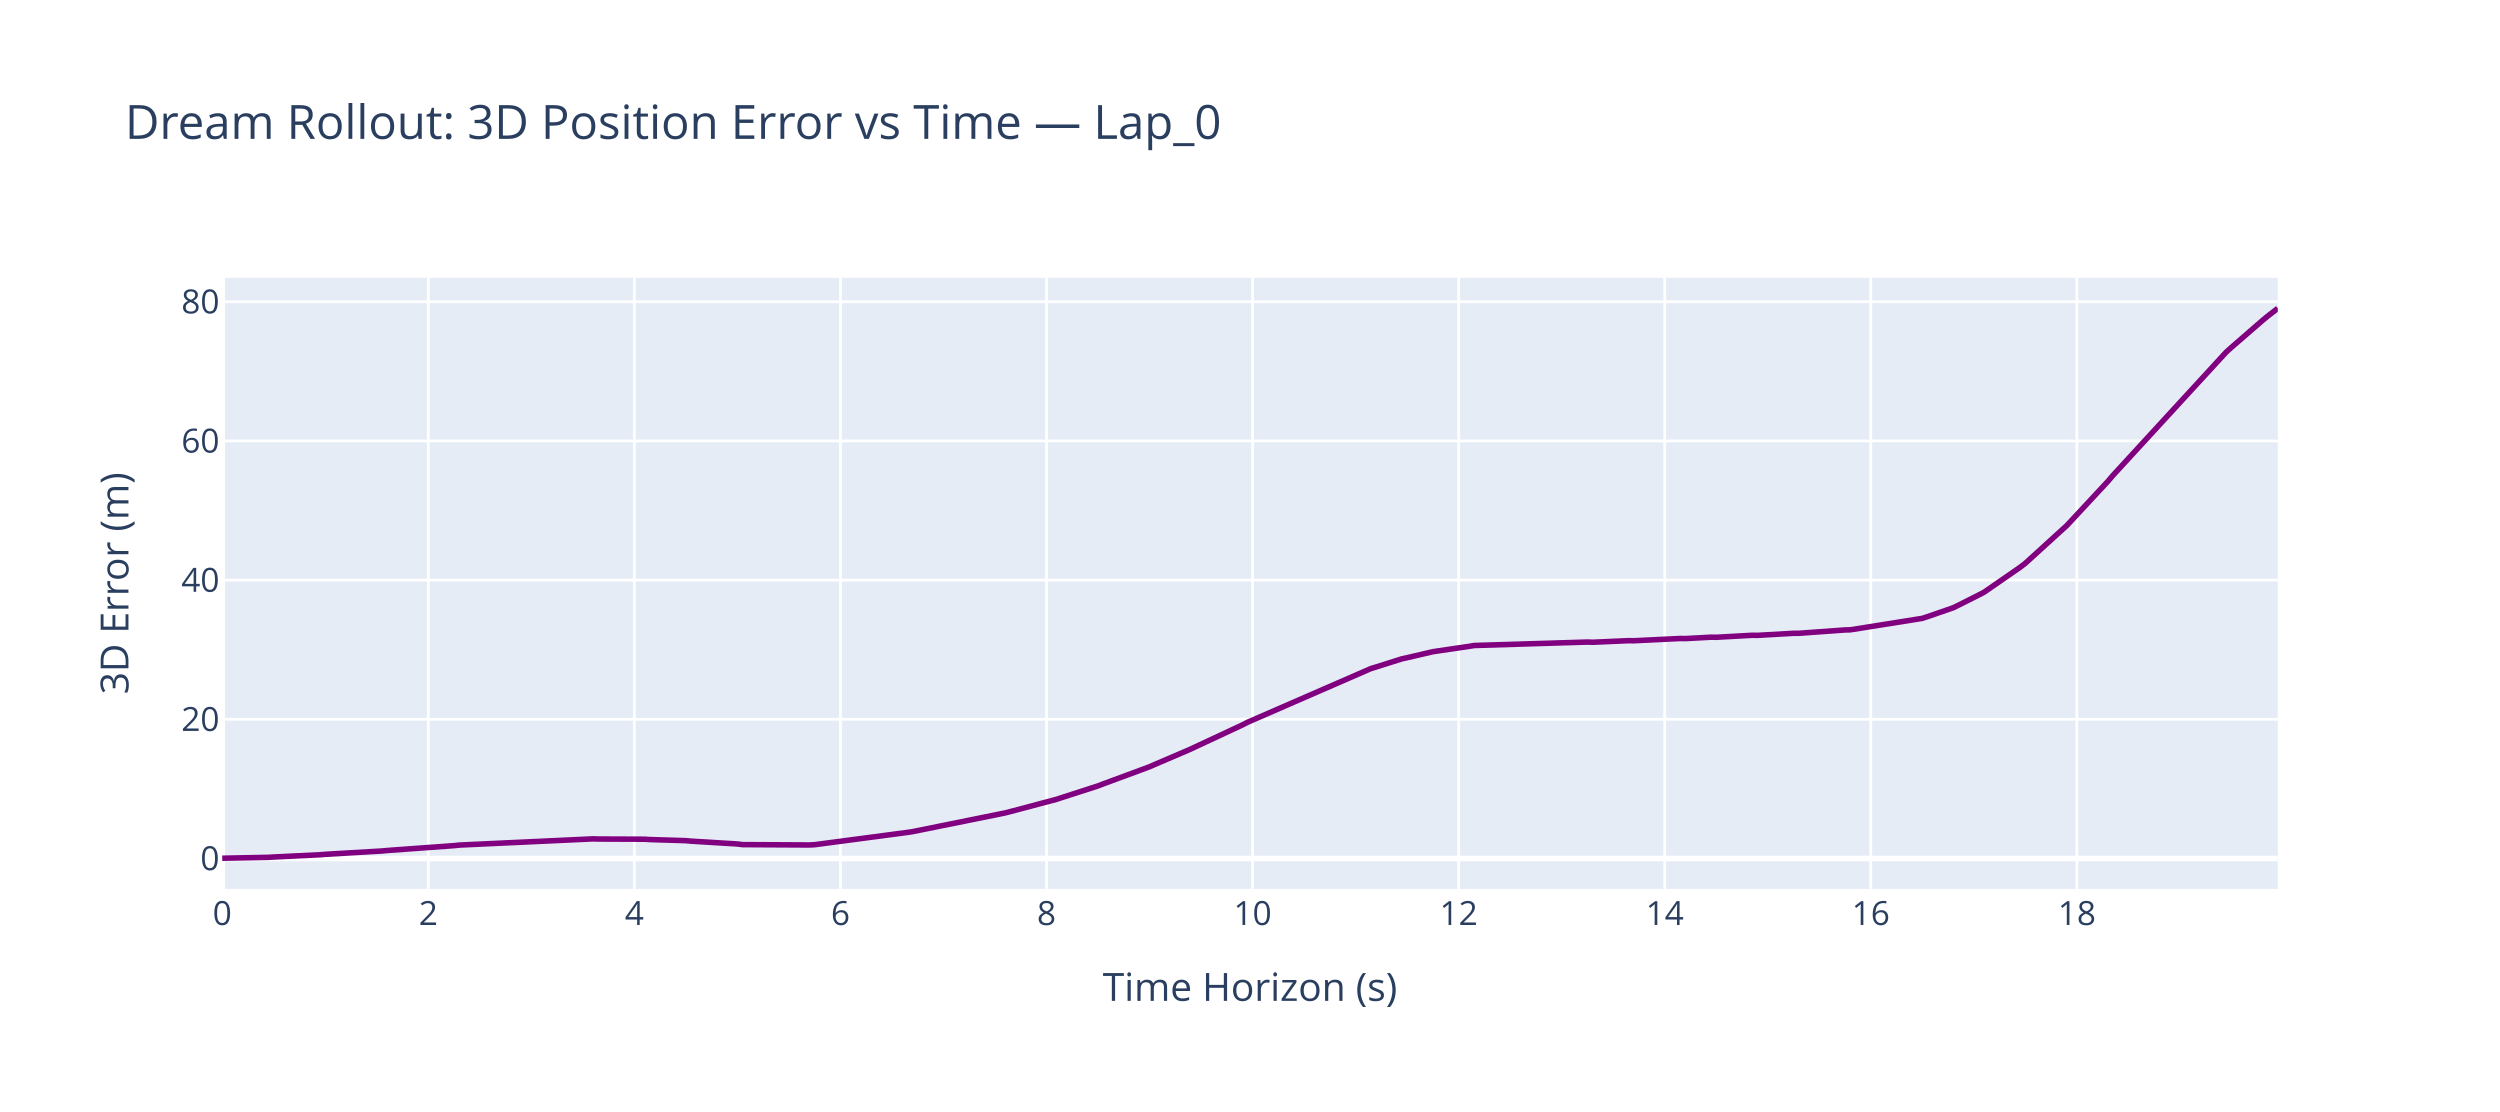
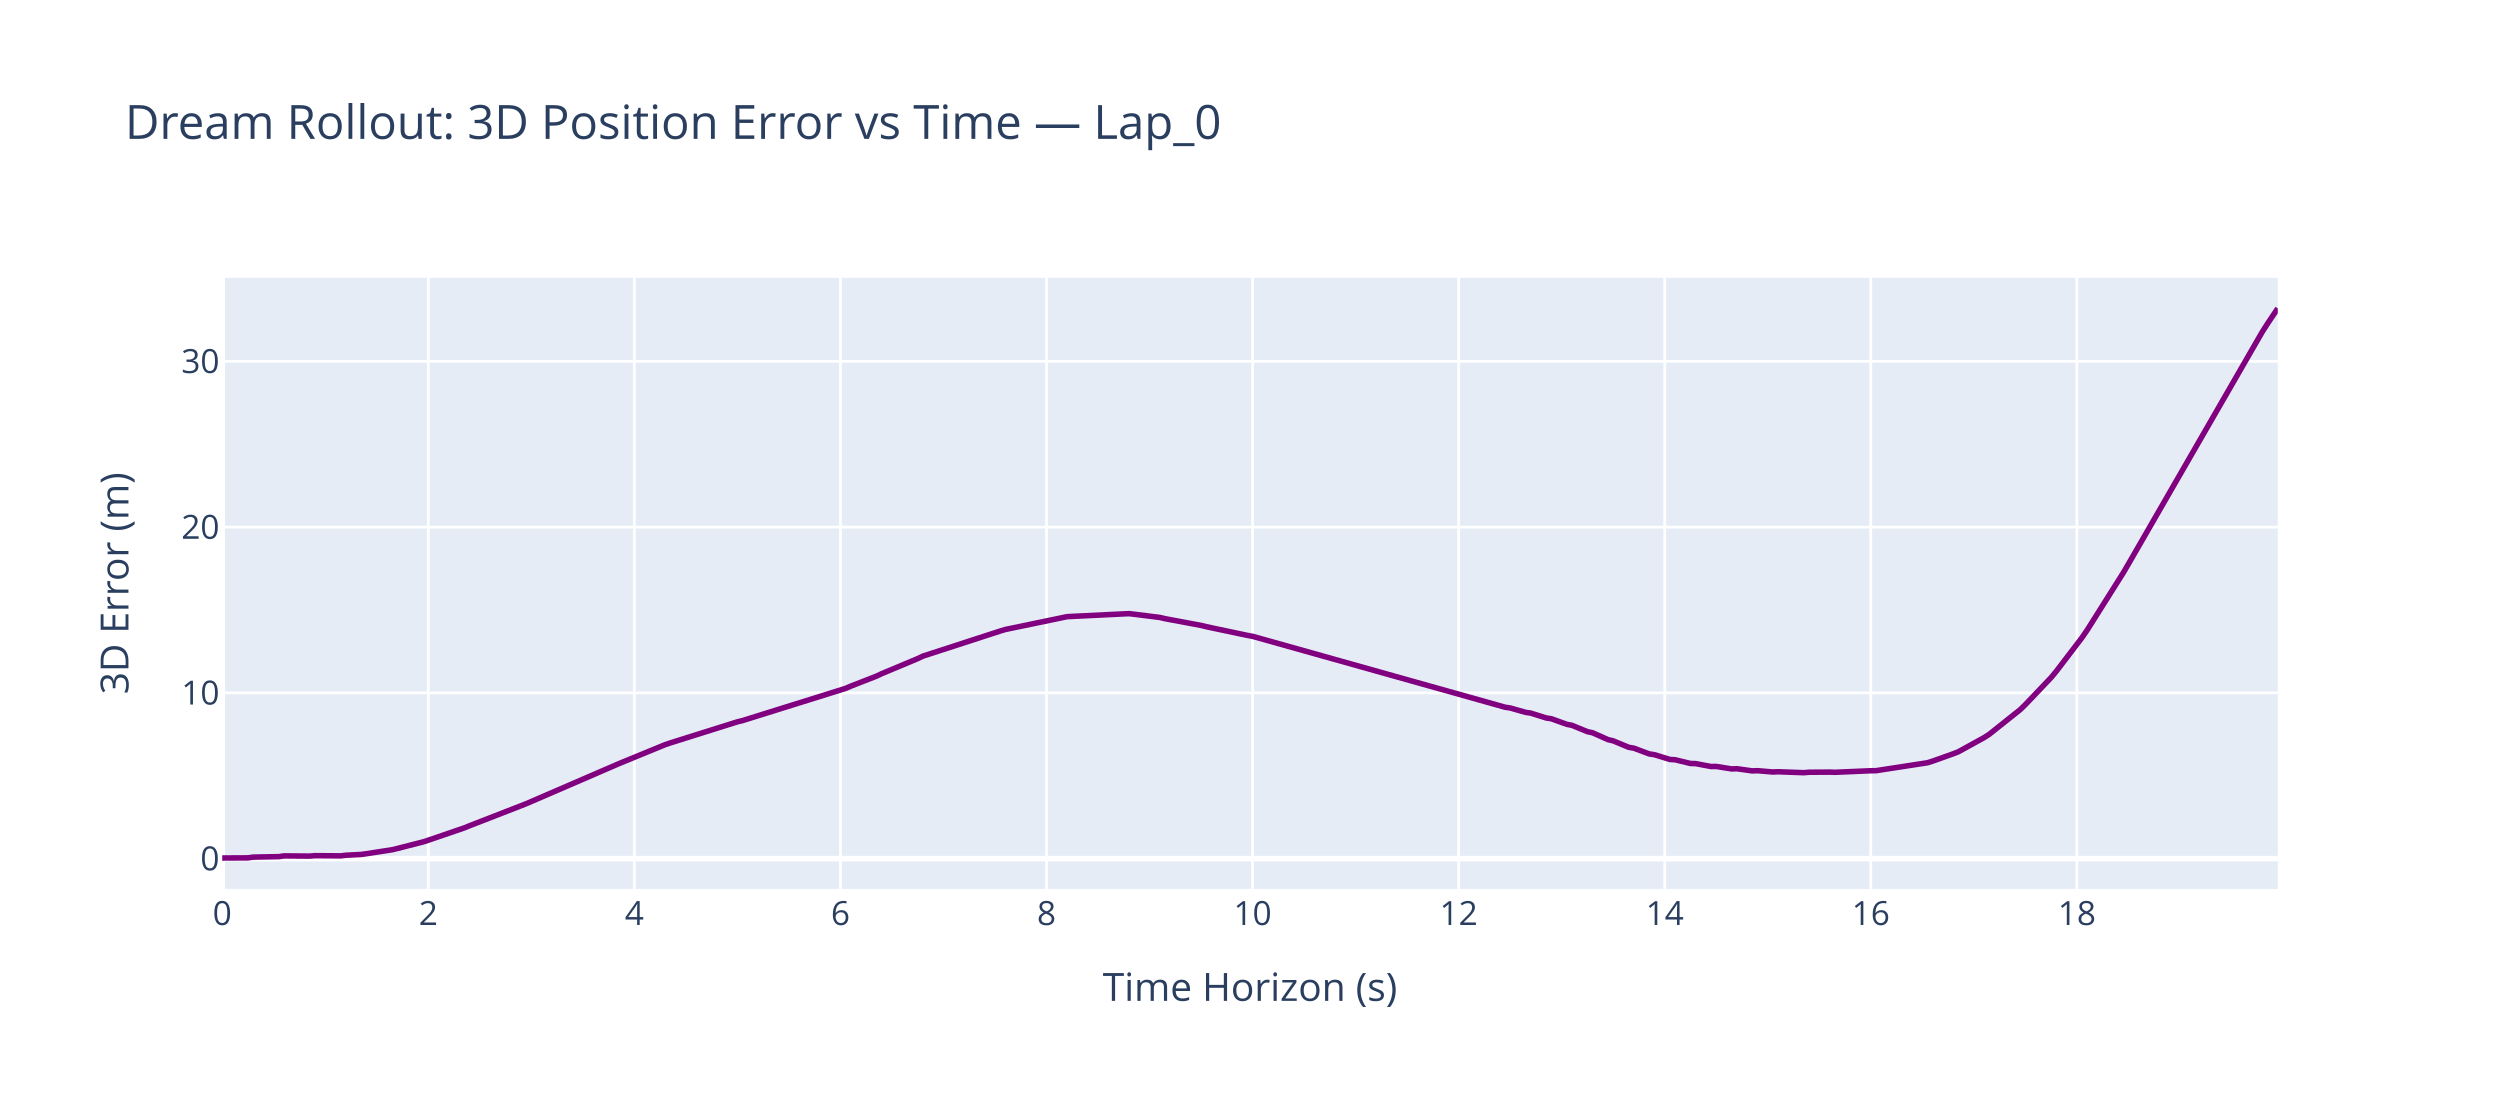
<svg xmlns="http://www.w3.org/2000/svg" class="main-svg" width="900" height="400" style="" viewBox="0 0 900 400">
  <rect x="0" y="0" width="900" height="400" style="fill: rgb(255, 255, 255); fill-opacity: 1;" />
-   <defs id="defs-66eb7e">
+   <defs id="defs-9fb597">
    <g class="clips">
-       <clipPath id="clip66eb7exyplot" class="plotclip">
+       <clipPath id="clip9fb597xyplot" class="plotclip">
        <rect width="740" height="220" />
      </clipPath>
-       <clipPath class="axesclip" id="clip66eb7ex">
+       <clipPath class="axesclip" id="clip9fb597x">
        <rect x="80" y="0" width="740" height="400" />
      </clipPath>
-       <clipPath class="axesclip" id="clip66eb7ey">
+       <clipPath class="axesclip" id="clip9fb597y">
        <rect x="0" y="100" width="900" height="220" />
      </clipPath>
-       <clipPath class="axesclip" id="clip66eb7exy">
+       <clipPath class="axesclip" id="clip9fb597xy">
        <rect x="80" y="100" width="740" height="220" />
      </clipPath>
    </g>
    <g class="gradients" />
    <g class="patterns" />
  </defs>
  <g class="bglayer">
    <rect class="bg" x="80" y="100" width="740" height="220" style="fill: rgb(229, 236, 246); fill-opacity: 1; stroke-width: 0;" />
  </g>
  <g class="layer-below">
    <g class="imagelayer" />
    <g class="shapelayer" />
  </g>
  <g class="cartesianlayer">
    <g class="subplot xy">
      <g class="layer-subplot">
        <g class="shapelayer" />
        <g class="imagelayer" />
      </g>
      <g class="minor-gridlayer">
        <g class="x" />
        <g class="y" />
      </g>
      <g class="gridlayer">
        <g class="x">
          <path class="xgrid crisp" transform="translate(154.19,0)" d="M0,100v220" style="stroke: rgb(255, 255, 255); stroke-opacity: 1; stroke-width: 1px;" />
          <path class="xgrid crisp" transform="translate(228.37,0)" d="M0,100v220" style="stroke: rgb(255, 255, 255); stroke-opacity: 1; stroke-width: 1px;" />
          <path class="xgrid crisp" transform="translate(302.56,0)" d="M0,100v220" style="stroke: rgb(255, 255, 255); stroke-opacity: 1; stroke-width: 1px;" />
          <path class="xgrid crisp" transform="translate(376.74,0)" d="M0,100v220" style="stroke: rgb(255, 255, 255); stroke-opacity: 1; stroke-width: 1px;" />
          <path class="xgrid crisp" transform="translate(450.93,0)" d="M0,100v220" style="stroke: rgb(255, 255, 255); stroke-opacity: 1; stroke-width: 1px;" />
          <path class="xgrid crisp" transform="translate(525.11,0)" d="M0,100v220" style="stroke: rgb(255, 255, 255); stroke-opacity: 1; stroke-width: 1px;" />
          <path class="xgrid crisp" transform="translate(599.3,0)" d="M0,100v220" style="stroke: rgb(255, 255, 255); stroke-opacity: 1; stroke-width: 1px;" />
          <path class="xgrid crisp" transform="translate(673.48,0)" d="M0,100v220" style="stroke: rgb(255, 255, 255); stroke-opacity: 1; stroke-width: 1px;" />
          <path class="xgrid crisp" transform="translate(747.67,0)" d="M0,100v220" style="stroke: rgb(255, 255, 255); stroke-opacity: 1; stroke-width: 1px;" />
        </g>
        <g class="y">
-           <path class="ygrid crisp" transform="translate(0,258.94)" d="M80,0h740" style="stroke: rgb(255, 255, 255); stroke-opacity: 1; stroke-width: 1px;" />
-           <path class="ygrid crisp" transform="translate(0,208.84)" d="M80,0h740" style="stroke: rgb(255, 255, 255); stroke-opacity: 1; stroke-width: 1px;" />
-           <path class="ygrid crisp" transform="translate(0,158.73)" d="M80,0h740" style="stroke: rgb(255, 255, 255); stroke-opacity: 1; stroke-width: 1px;" />
-           <path class="ygrid crisp" transform="translate(0,108.62)" d="M80,0h740" style="stroke: rgb(255, 255, 255); stroke-opacity: 1; stroke-width: 1px;" />
+           <path class="ygrid crisp" transform="translate(0,249.43)" d="M80,0h740" style="stroke: rgb(255, 255, 255); stroke-opacity: 1; stroke-width: 1px;" />
+           <path class="ygrid crisp" transform="translate(0,189.76)" d="M80,0h740" style="stroke: rgb(255, 255, 255); stroke-opacity: 1; stroke-width: 1px;" />
+           <path class="ygrid crisp" transform="translate(0,130.08)" d="M80,0h740" style="stroke: rgb(255, 255, 255); stroke-opacity: 1; stroke-width: 1px;" />
        </g>
      </g>
      <g class="zerolinelayer">
        <path class="xzl zl crisp" transform="translate(80,0)" d="M0,100v220" style="stroke: rgb(255, 255, 255); stroke-opacity: 1; stroke-width: 2px;" />
-         <path class="yzl zl crisp" transform="translate(0,309.05)" d="M80,0h740" style="stroke: rgb(255, 255, 255); stroke-opacity: 1; stroke-width: 2px;" />
+         <path class="yzl zl crisp" transform="translate(0,309.11)" d="M80,0h740" style="stroke: rgb(255, 255, 255); stroke-opacity: 1; stroke-width: 2px;" />
      </g>
      <g class="layer-between">
        <g class="shapelayer" />
        <g class="imagelayer" />
      </g>
      <path class="xlines-below" />
      <path class="ylines-below" />
      <g class="overlines-below" />
      <g class="xaxislayer-below" />
      <g class="yaxislayer-below" />
      <g class="overaxes-below" />
      <g class="overplot">
-         <g class="xy" transform="translate(80,100)" clip-path="url(#clip66eb7exyplot)">
+         <g class="xy" transform="translate(80,100)" clip-path="url(#clip9fb597xyplot)">
          <g class="scatterlayer mlayer">
-             <g class="trace scatter traced8b97d" style="stroke-miterlimit: 2; opacity: 1;">
+             <g class="trace scatter trace3ff6a1" style="stroke-miterlimit: 2; opacity: 1;">
              <g class="fills" />
              <g class="errorbars" />
              <g class="lines">
-                 <path class="js-line" d="M0,208.96L16.69,208.64L18.55,208.52L35.24,207.71L37.09,207.55L57.49,206.36L59.35,206.18L83.46,204.43L85.31,204.23L133.53,201.99L135.39,202.05L152.08,202.12L153.93,202.24L166.92,202.64L168.77,202.81L185.46,203.83L187.32,204.06L211.43,204.19L213.28,204.09L246.67,199.67L248.52,199.39L281.9,192.64L283.76,192.16L300.45,187.73L302.31,187.11L315.29,182.92L317.14,182.21L333.83,176.04L335.69,175.22L348.67,169.66L350.53,168.77L367.22,161L369.07,160.04L413.58,140.66L415.44,140.1L424.71,137.17L426.57,136.77L435.84,134.61L437.69,134.33L448.82,132.7L450.68,132.38L491.48,131.14L493.33,131.21L506.32,130.64L508.17,130.67L524.86,129.86L526.72,129.89L535.99,129.39L537.84,129.42L550.83,128.7L552.68,128.73L565.66,127.99L567.52,127.99L584.21,126.78L586.07,126.74L612.03,122.61L613.88,122L623.16,118.79L625.01,117.89L632.43,114.15L634.29,113.18L647.27,104.2L649.12,102.78L663.96,89.27L665.81,87.3L678.8,73.33L680.65,71.15L721.45,26.74L723.31,25.06L734.44,15.41L736.29,13.87L740,11" style="vector-effect: none; fill: none; stroke: rgb(128, 0, 128); stroke-opacity: 1; stroke-width: 2px; opacity: 1;" />
+                 <path class="js-line" d="M0,208.88L9.27,208.83L11.13,208.56L20.4,208.39L22.26,208.12L31.53,208.2L33.38,208.04L42.66,208.11L44.51,207.89L50.08,207.6L51.93,207.34L61.2,205.9L63.06,205.45L72.33,203.08L74.19,202.48L87.17,198.03L89.02,197.28L107.57,190.06L109.42,189.34L140.95,175.72L142.81,174.91L159.5,168.06L161.35,167.44L185.46,159.86L187.32,159.41L224.41,147.82L226.27,147.02L235.54,143.41L237.39,142.53L250.38,137.1L252.23,136.21L280.05,127.18L281.9,126.62L302.31,122.38L304.16,121.99L326.42,120.91L328.27,121.12L337.54,122.28L339.4,122.72L352.38,125.15L354.24,125.61L369.07,128.74L370.93,129.08L461.8,154.59L463.66,154.87L469.22,156.45L471.08,156.72L476.64,158.47L478.5,158.76L484.06,160.76L485.91,161.12L491.48,163.4L493.33,163.8L498.9,166.27L500.75,166.71L506.32,169.02L508.17,169.34L513.73,171.41L515.59,171.69L521.15,173.4L523.01,173.51L528.57,174.85L530.43,174.9L535.99,175.95L537.84,175.92L543.41,176.81L545.26,176.74L550.83,177.52L552.68,177.45L558.25,177.92L560.1,177.83L569.37,178.17L571.23,178.01L578.65,177.96L580.5,178.03L593.48,177.47L595.34,177.45L613.88,174.59L615.74,174.01L623.16,171.36L625.01,170.64L634.29,165.53L636.14,164.34L647.27,155.47L649.12,153.67L658.4,143.92L660.25,141.69L669.52,129.54L671.38,126.83L684.36,106.24L686.22,103.06L734.44,19.44L736.29,16.55L740,11" style="vector-effect: none; fill: none; stroke: rgb(128, 0, 128); stroke-opacity: 1; stroke-width: 2px; opacity: 1;" />
              </g>
              <g class="points" />
              <g class="text" />
            </g>
          </g>
        </g>
      </g>
      <g class="zerolinelayer-above" />
      <path class="xlines-above crisp" d="M0,0" style="fill: none;" />
      <path class="ylines-above crisp" d="M0,0" style="fill: none;" />
      <g class="overlines-above" />
      <g class="xaxislayer-above">
        <g class="xtick">
          <text text-anchor="middle" x="0" y="333" transform="translate(80,0)" style="font-family: 'Open Sans', verdana, arial, sans-serif; font-size: 12px; fill: rgb(42, 63, 95); fill-opacity: 1; white-space: pre;">0</text>
        </g>
        <g class="xtick">
          <text text-anchor="middle" x="0" y="333" style="font-family: 'Open Sans', verdana, arial, sans-serif; font-size: 12px; fill: rgb(42, 63, 95); fill-opacity: 1; white-space: pre;" transform="translate(154.19,0)">2</text>
        </g>
        <g class="xtick">
          <text text-anchor="middle" x="0" y="333" style="font-family: 'Open Sans', verdana, arial, sans-serif; font-size: 12px; fill: rgb(42, 63, 95); fill-opacity: 1; white-space: pre;" transform="translate(228.37,0)">4</text>
        </g>
        <g class="xtick">
          <text text-anchor="middle" x="0" y="333" style="font-family: 'Open Sans', verdana, arial, sans-serif; font-size: 12px; fill: rgb(42, 63, 95); fill-opacity: 1; white-space: pre;" transform="translate(302.56,0)">6</text>
        </g>
        <g class="xtick">
          <text text-anchor="middle" x="0" y="333" style="font-family: 'Open Sans', verdana, arial, sans-serif; font-size: 12px; fill: rgb(42, 63, 95); fill-opacity: 1; white-space: pre;" transform="translate(376.74,0)">8</text>
        </g>
        <g class="xtick">
          <text text-anchor="middle" x="0" y="333" style="font-family: 'Open Sans', verdana, arial, sans-serif; font-size: 12px; fill: rgb(42, 63, 95); fill-opacity: 1; white-space: pre;" transform="translate(450.93,0)">10</text>
        </g>
        <g class="xtick">
          <text text-anchor="middle" x="0" y="333" style="font-family: 'Open Sans', verdana, arial, sans-serif; font-size: 12px; fill: rgb(42, 63, 95); fill-opacity: 1; white-space: pre;" transform="translate(525.11,0)">12</text>
        </g>
        <g class="xtick">
          <text text-anchor="middle" x="0" y="333" style="font-family: 'Open Sans', verdana, arial, sans-serif; font-size: 12px; fill: rgb(42, 63, 95); fill-opacity: 1; white-space: pre;" transform="translate(599.3,0)">14</text>
        </g>
        <g class="xtick">
          <text text-anchor="middle" x="0" y="333" style="font-family: 'Open Sans', verdana, arial, sans-serif; font-size: 12px; fill: rgb(42, 63, 95); fill-opacity: 1; white-space: pre;" transform="translate(673.48,0)">16</text>
        </g>
        <g class="xtick">
          <text text-anchor="middle" x="0" y="333" style="font-family: 'Open Sans', verdana, arial, sans-serif; font-size: 12px; fill: rgb(42, 63, 95); fill-opacity: 1; white-space: pre;" transform="translate(747.67,0)">18</text>
        </g>
      </g>
      <g class="yaxislayer-above">
        <g class="ytick">
-           <text text-anchor="end" x="79" y="4.2" transform="translate(0,309.05)" style="font-family: 'Open Sans', verdana, arial, sans-serif; font-size: 12px; fill: rgb(42, 63, 95); fill-opacity: 1; white-space: pre;">0</text>
+           <text text-anchor="end" x="79" y="4.2" transform="translate(0,309.11)" style="font-family: 'Open Sans', verdana, arial, sans-serif; font-size: 12px; fill: rgb(42, 63, 95); fill-opacity: 1; white-space: pre;">0</text>
        </g>
        <g class="ytick">
-           <text text-anchor="end" x="79" y="4.2" style="font-family: 'Open Sans', verdana, arial, sans-serif; font-size: 12px; fill: rgb(42, 63, 95); fill-opacity: 1; white-space: pre;" transform="translate(0,258.94)">20</text>
+           <text text-anchor="end" x="79" y="4.2" style="font-family: 'Open Sans', verdana, arial, sans-serif; font-size: 12px; fill: rgb(42, 63, 95); fill-opacity: 1; white-space: pre;" transform="translate(0,249.43)">10</text>
        </g>
        <g class="ytick">
-           <text text-anchor="end" x="79" y="4.2" style="font-family: 'Open Sans', verdana, arial, sans-serif; font-size: 12px; fill: rgb(42, 63, 95); fill-opacity: 1; white-space: pre;" transform="translate(0,208.84)">40</text>
+           <text text-anchor="end" x="79" y="4.2" style="font-family: 'Open Sans', verdana, arial, sans-serif; font-size: 12px; fill: rgb(42, 63, 95); fill-opacity: 1; white-space: pre;" transform="translate(0,189.76)">20</text>
        </g>
        <g class="ytick">
-           <text text-anchor="end" x="79" y="4.2" style="font-family: 'Open Sans', verdana, arial, sans-serif; font-size: 12px; fill: rgb(42, 63, 95); fill-opacity: 1; white-space: pre;" transform="translate(0,158.73)">60</text>
-         </g>
-         <g class="ytick">
-           <text text-anchor="end" x="79" y="4.2" style="font-family: 'Open Sans', verdana, arial, sans-serif; font-size: 12px; fill: rgb(42, 63, 95); fill-opacity: 1; white-space: pre;" transform="translate(0,108.62)">80</text>
+           <text text-anchor="end" x="79" y="4.2" style="font-family: 'Open Sans', verdana, arial, sans-serif; font-size: 12px; fill: rgb(42, 63, 95); fill-opacity: 1; white-space: pre;" transform="translate(0,130.08)">30</text>
        </g>
      </g>
      <g class="overaxes-above" />
    </g>
  </g>
  <g class="polarlayer" />
  <g class="smithlayer" />
  <g class="ternarylayer" />
  <g class="geolayer" />
  <g class="funnelarealayer" />
  <g class="pielayer" />
  <g class="iciclelayer" />
  <g class="treemaplayer" />
  <g class="sunburstlayer" />
  <g class="glimages" />
-   <defs id="topdefs-66eb7e">
+   <defs id="topdefs-9fb597">
    <g class="clips" />
  </defs>
  <g class="layer-above">
    <g class="imagelayer" />
    <g class="shapelayer" />
  </g>
  <g class="infolayer">
    <g class="g-gtitle">
      <text class="gtitle" x="45" y="50" text-anchor="start" dy="0em" style="opacity: 1; font-family: 'Open Sans', verdana, arial, sans-serif; font-size: 17px; fill: rgb(42, 63, 95); fill-opacity: 1; white-space: pre;">Dream Rollout: 3D Position Error vs Time — Lap_0</text>
    </g>
    <g class="g-xtitle">
      <text class="xtitle" x="450" y="360.3" text-anchor="middle" style="opacity: 1; font-family: 'Open Sans', verdana, arial, sans-serif; font-size: 14px; fill: rgb(42, 63, 95); fill-opacity: 1; white-space: pre;">Time Horizon (s)</text>
    </g>
    <g class="g-ytitle">
      <text class="ytitle" transform="rotate(-90,46.24063,210)" x="46.241" y="210" text-anchor="middle" style="opacity: 1; font-family: 'Open Sans', verdana, arial, sans-serif; font-size: 14px; fill: rgb(42, 63, 95); fill-opacity: 1; white-space: pre;">3D Error (m)</text>
    </g>
  </g>
</svg>
